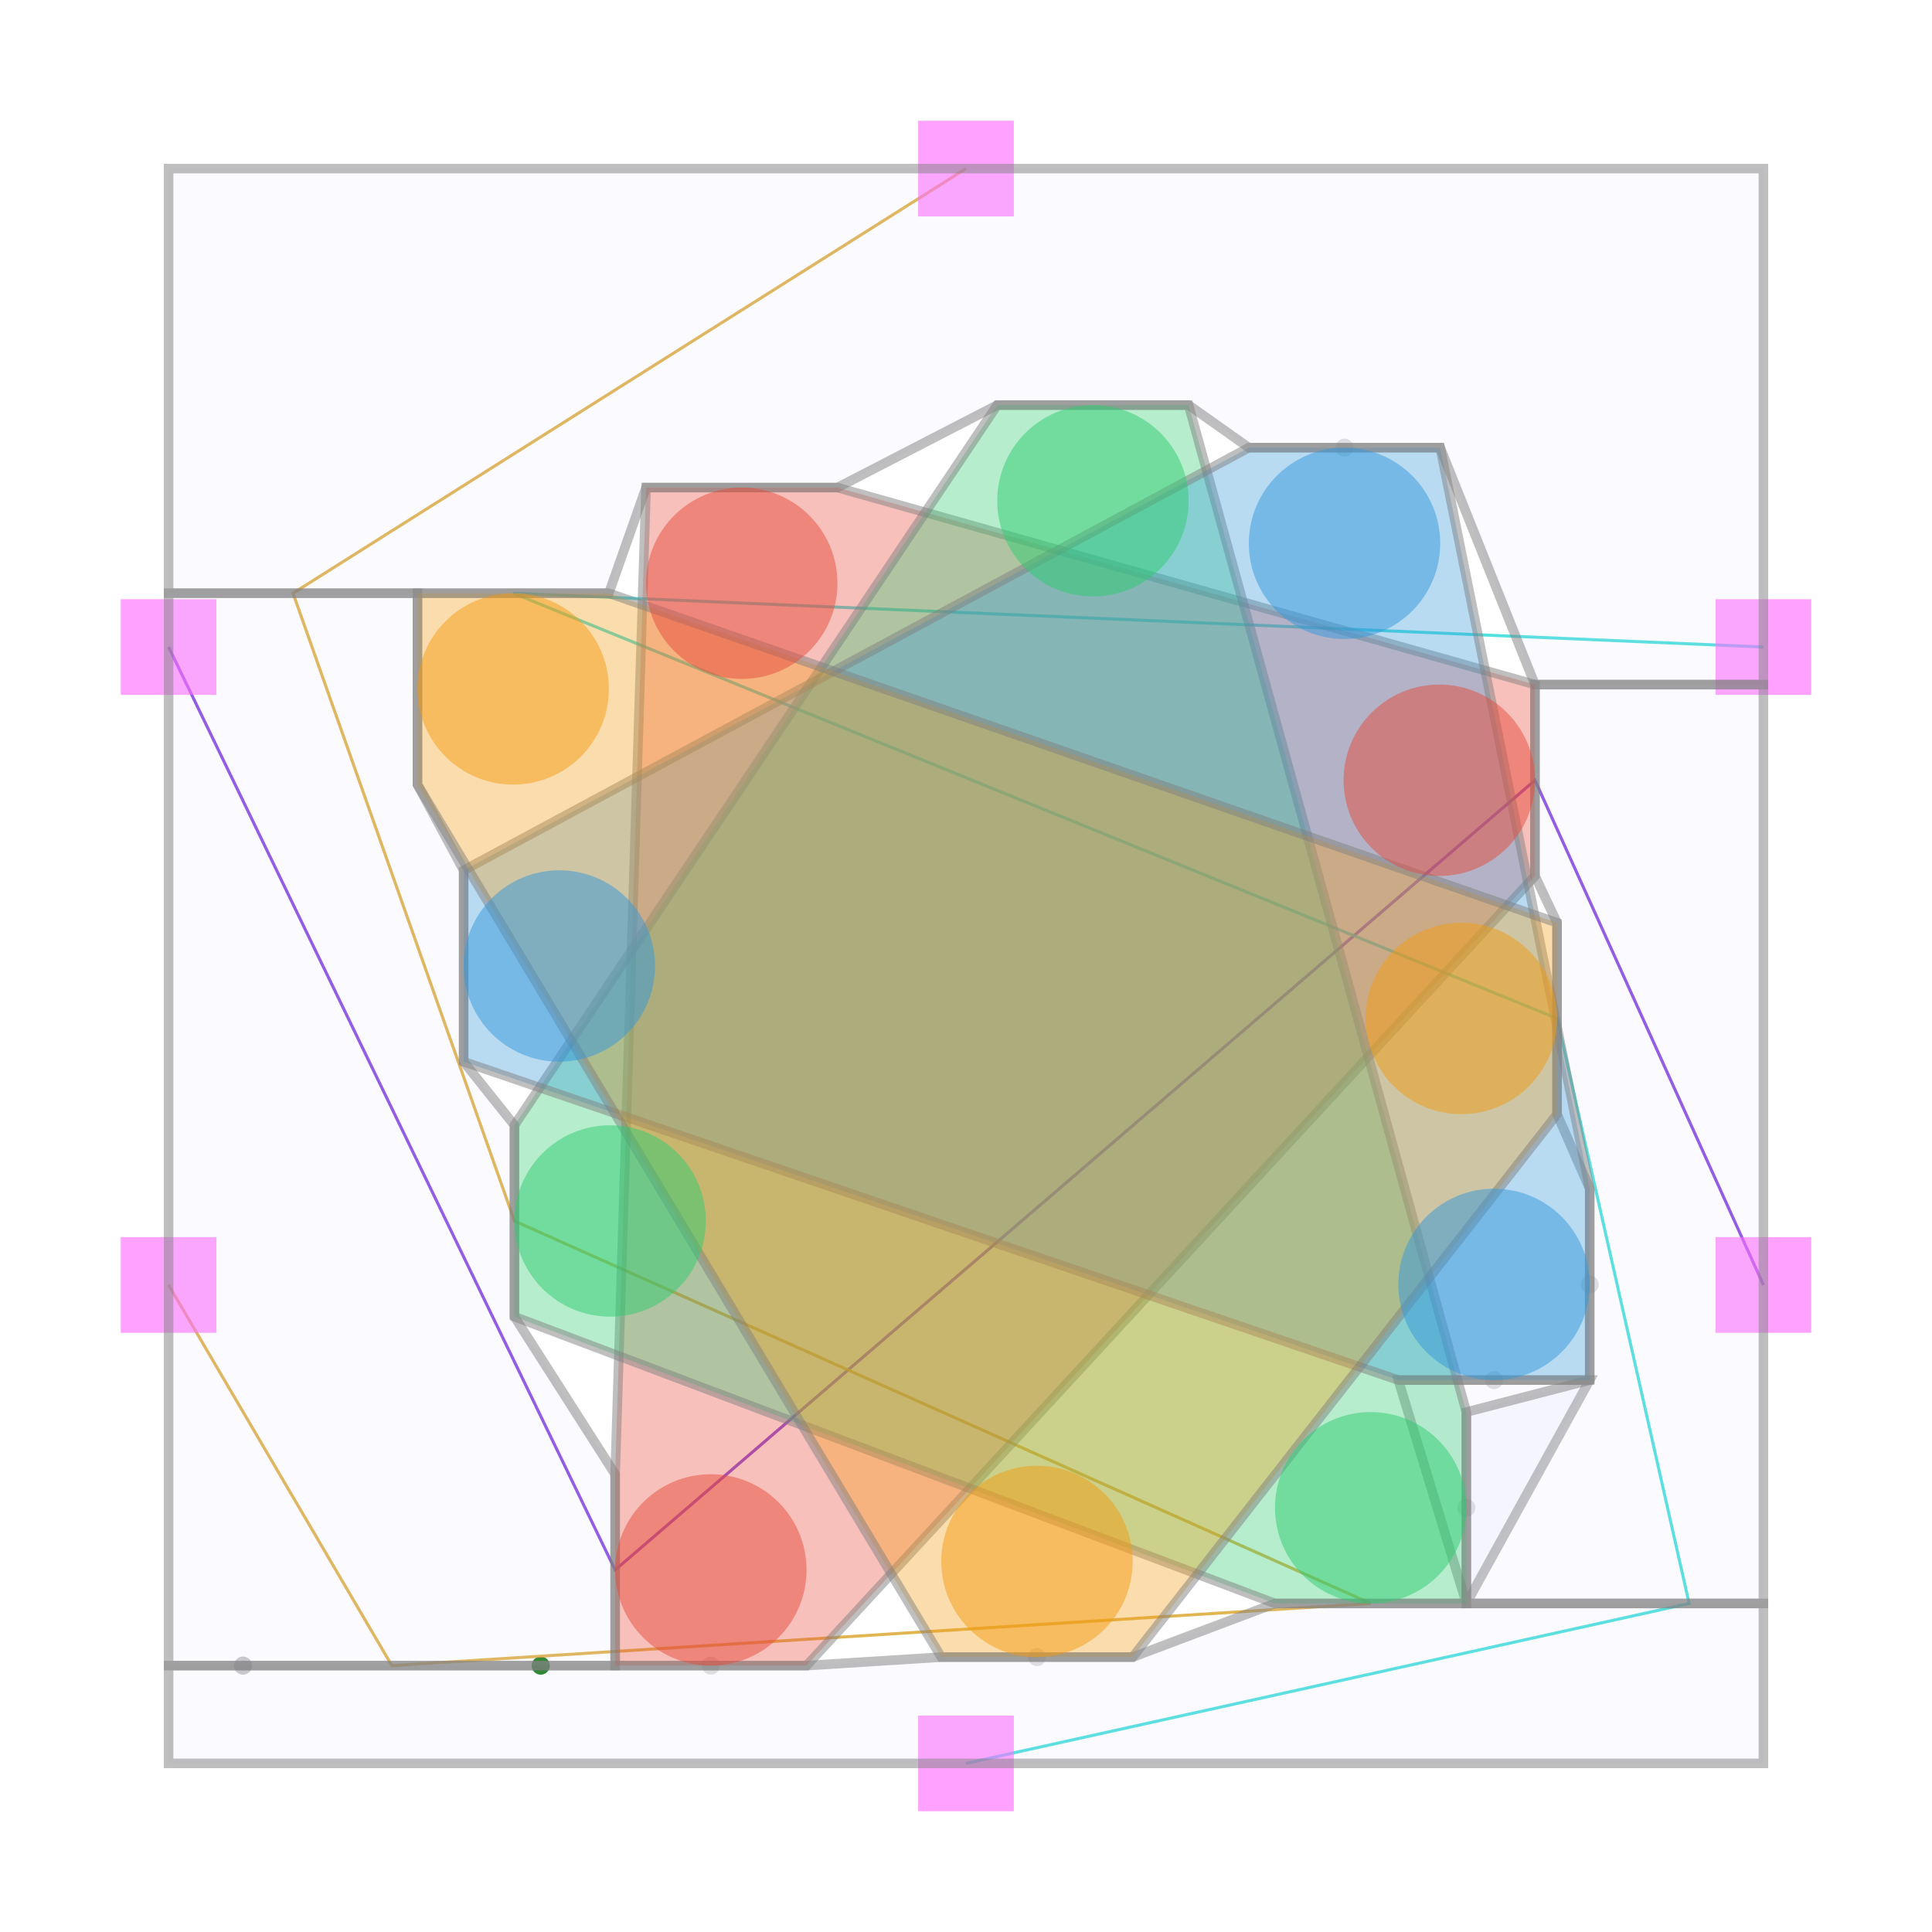
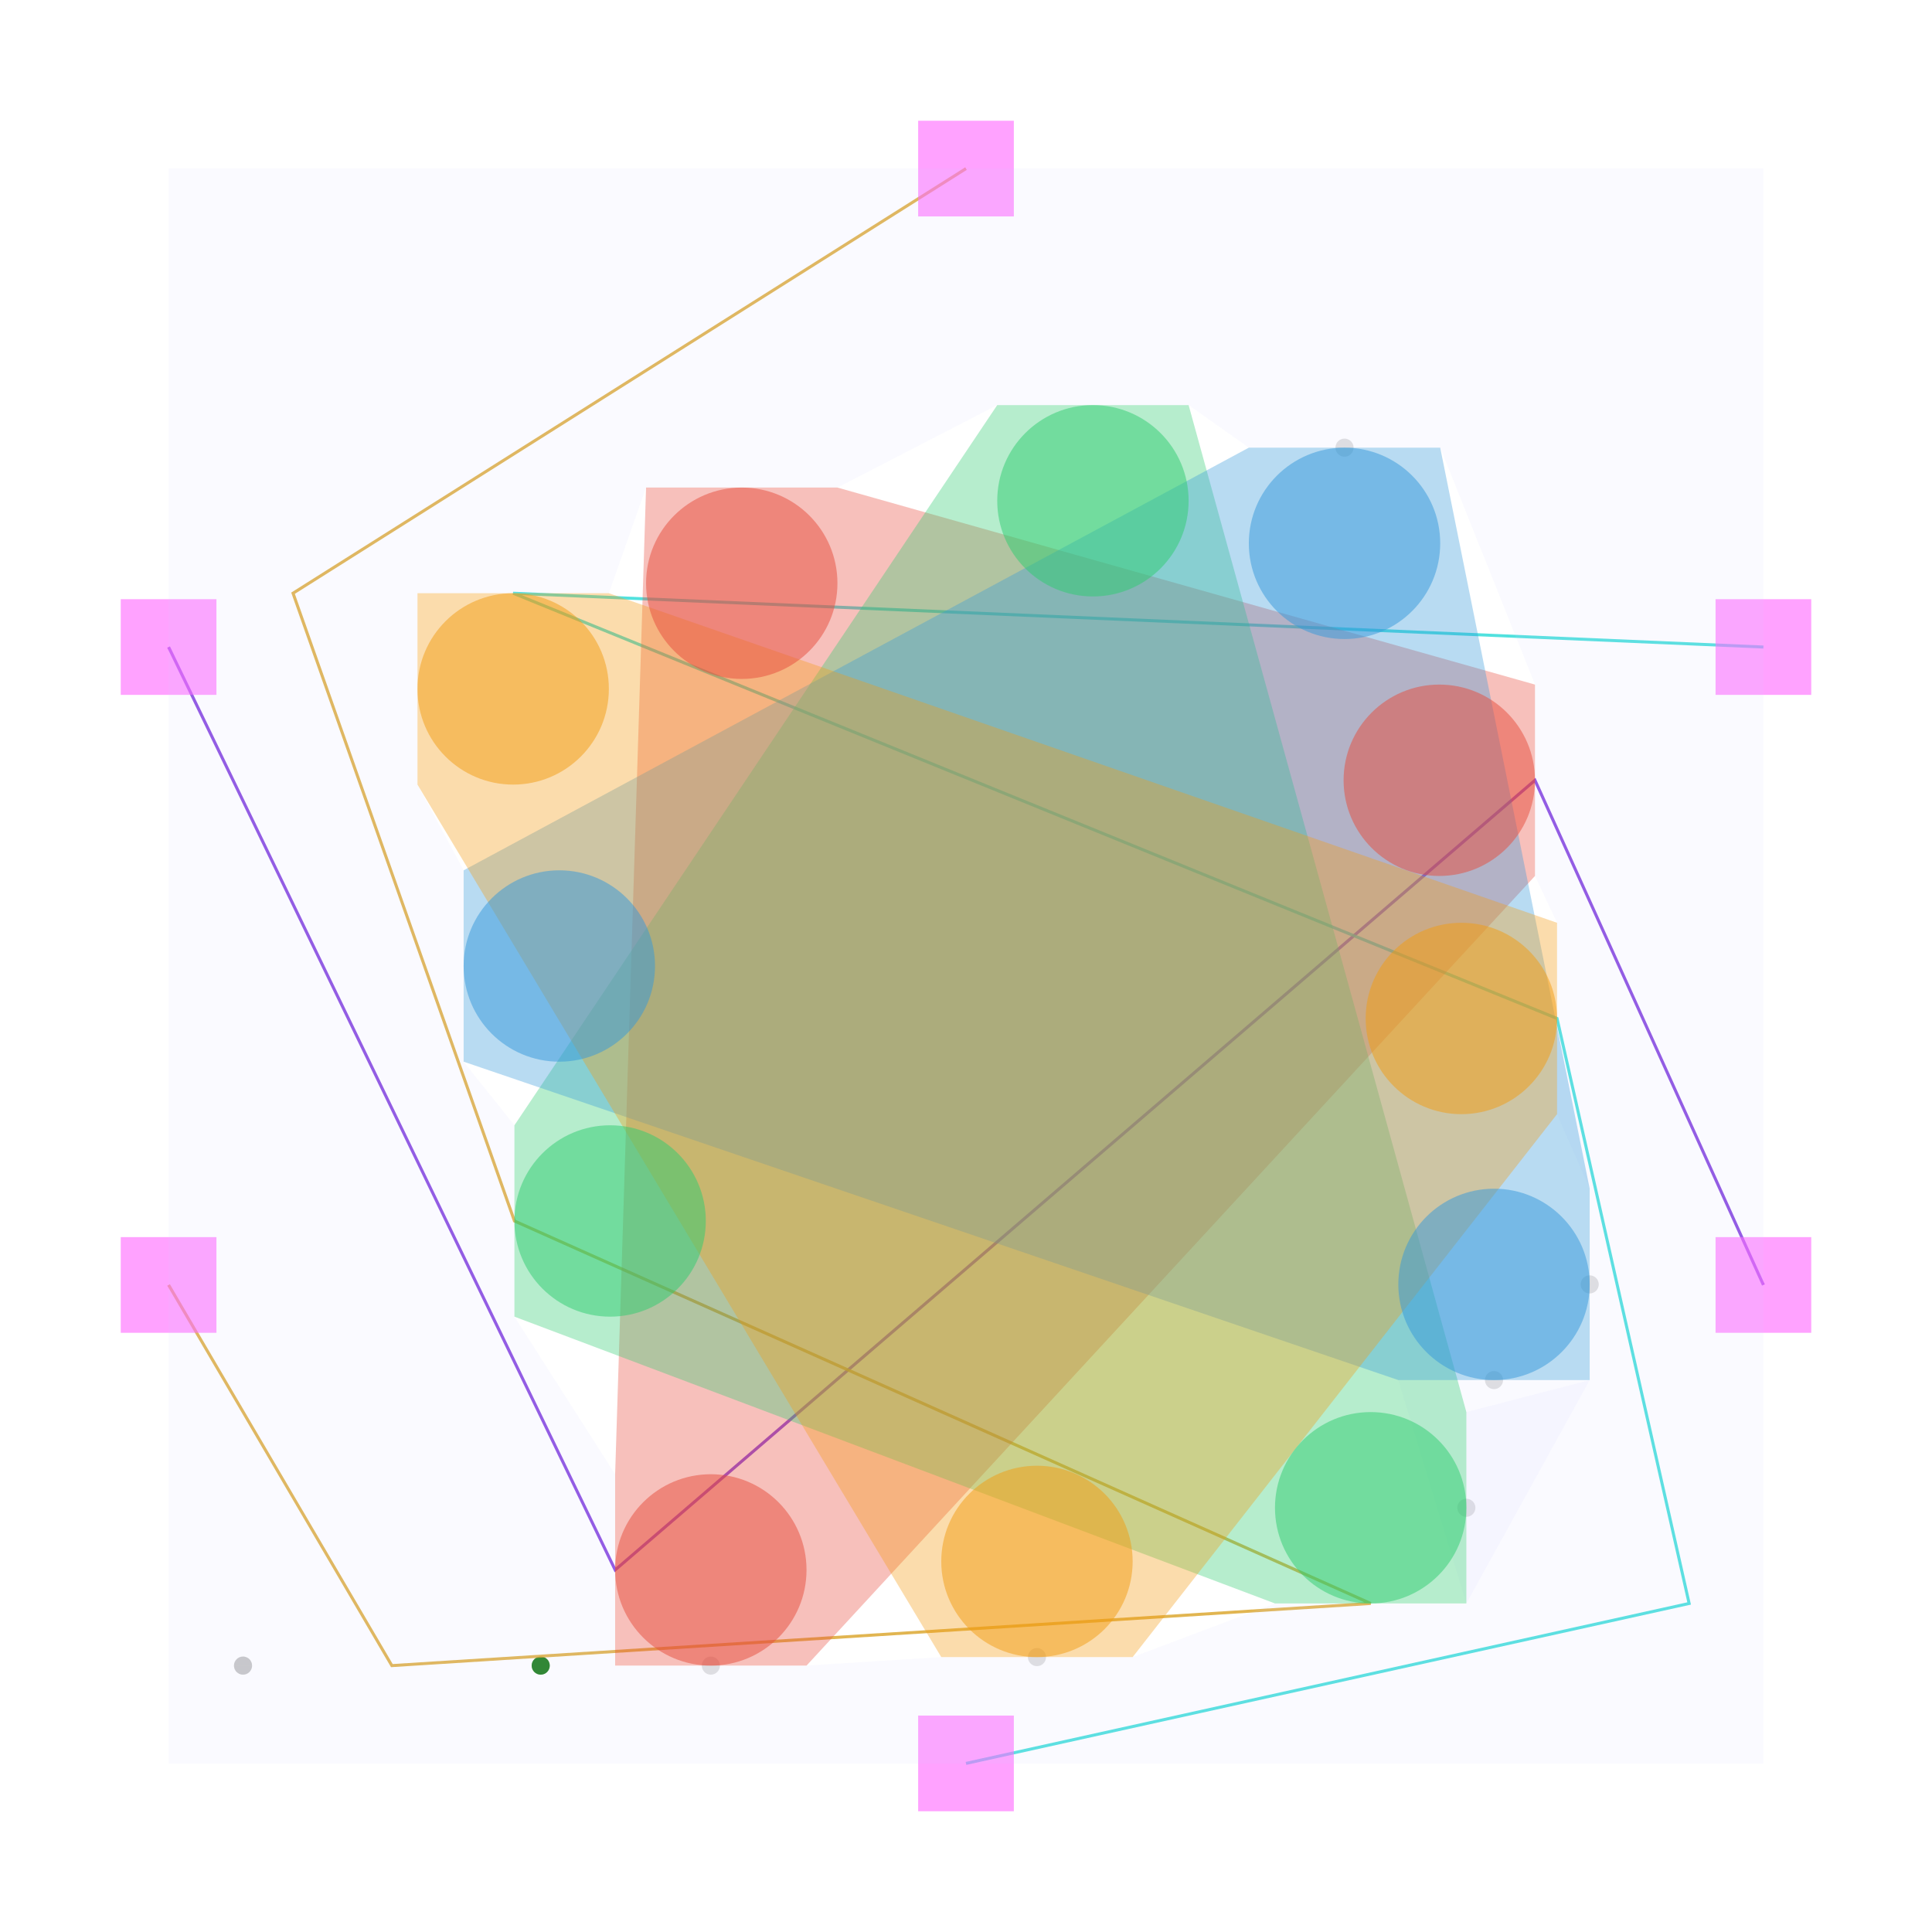
<svg xmlns="http://www.w3.org/2000/svg" width="640" height="640" viewBox="0 0 640 640">
  <rect width="100%" height="100%" fill="white" />
  <g>
    <circle data-type="point" data-label="via:B-L_2 g: 0.07 h: 1.00 f: 0.62" data-x="-1.3333333333333333" data-y="-2.1933949999999998" cx="179.119" cy="551.755" r="3" fill="green" />
  </g>
  <g>
    <circle data-type="point" data-label="via:B-L_2 g: 0.07 h: 1.00 f: 0.62" data-x="-1.3333333333333333" data-y="-2.1933949999999998" cx="179.119" cy="551.755" r="3" fill="rgba(128, 128, 128, 0.25)" />
  </g>
  <g>
    <circle data-type="point" data-label="via:B-L_0 g: 0.10 h: 1.00 f: 0.66" data-x="-2.2666666666666666" data-y="-2.1933949999999998" cx="80.503" cy="551.755" r="3" fill="rgba(128, 128, 128, 0.25)" />
  </g>
  <g>
    <circle data-type="point" data-label="via:B-L_0 g: 0.10 h: 1.00 f: 0.66" data-x="-2.2666666666666666" data-y="-2.1933949999999998" cx="80.503" cy="551.755" r="3" fill="rgba(128, 128, 128, 0.25)" />
  </g>
  <g>
    <circle data-type="point" data-label="via:Net5-R g: 0.07 h: 2.00 f: 1.17" data-x="1.5687170000000001" data-y="-1.698536" cx="485.751" cy="499.468" r="3" fill="rgba(128, 128, 128, 0.25)" />
  </g>
  <g>
    <circle data-type="point" data-label="via:Net7-R g: 0.07 h: 2.00 f: 1.17" data-x="1.955408" data-y="-0.998198" cx="526.609" cy="425.47" r="3" fill="rgba(128, 128, 128, 0.25)" />
  </g>
  <g>
    <circle data-type="point" data-label="via:Net7-T g: 0.07 h: 2.00 f: 1.17" data-x="1.186721" data-y="1.62508" cx="445.389" cy="148.293" r="3" fill="rgba(128, 128, 128, 0.25)" />
  </g>
  <g>
    <circle data-type="point" data-label="via:Net6-B g: 0.07 h: 2.00 f: 1.17" data-x="-0.8" data-y="-2.1933949999999998" cx="235.472" cy="551.755" r="3" fill="rgba(128, 128, 128, 0.25)" />
  </g>
  <g>
    <circle data-type="point" data-label="via:Net8-B g: 0.07 h: 2.00 f: 1.17" data-x="0.22245699999999996" data-y="-2.166711" cx="343.505" cy="548.936" r="3" fill="rgba(128, 128, 128, 0.25)" />
  </g>
  <g>
    <circle data-type="point" data-label="via:Net7-B g: 0.10 h: 2.00 f: 1.21" data-x="1.655408" data-y="-1.298198" cx="494.911" cy="457.168" r="3" fill="rgba(128, 128, 128, 0.25)" />
  </g>
  <g>
    <polyline data-points="-2.5,1 -1.1,-1.893395 1.7838340000000001,0.582296 2.5,-0.9999999999999998" data-type="line" data-label="" points="55.849,214.34 203.774,520.057 508.481,258.474 584.151,425.66" fill="none" stroke="hsla(265, 70%, 50%, 0.8)" stroke-width="1px" />
  </g>
  <g>
    <polyline data-points="0,-2.5 2.26717925,-1.998536 1.853029,-0.164505 -1.419706,1.168747 2.5,1" data-type="line" data-label="" points="320,584.151 559.551,531.166 515.792,337.382 169.993,196.51 584.151,214.34" fill="none" stroke="hsla(179, 70%, 50%, 0.8)" stroke-width="1px" />
  </g>
  <g>
    <polyline data-points="0,2.5 -2.109853,1.168747 -1.415754,-0.799377 1.268717,-1.998536 -1.8,-2.1933949999999998 -2.5,-0.9999999999999998" data-type="line" data-label="" points="320,55.849 97.072,196.51 170.411,404.462 454.053,531.166 129.811,551.755 55.849,425.66" fill="none" stroke="hsla(42, 70%, 50%, 0.8)" stroke-width="1px" />
  </g>
  <g>
    <rect data-type="rect" data-label="" data-x="-2.5" data-y="1" x="40" y="198.491" width="31.698" height="31.698" fill="rgba(255, 100, 255, 0.6)" stroke="black" stroke-width="0.009" />
  </g>
  <g>
    <rect data-type="rect" data-label="" data-x="2.5" data-y="-1" x="568.302" y="409.811" width="31.698" height="31.698" fill="rgba(255, 100, 255, 0.6)" stroke="black" stroke-width="0.009" />
  </g>
  <g>
    <rect data-type="rect" data-label="" data-x="0" data-y="2.5" x="304.151" y="40" width="31.698" height="31.698" fill="rgba(255, 100, 255, 0.6)" stroke="black" stroke-width="0.009" />
  </g>
  <g>
    <rect data-type="rect" data-label="" data-x="-2.5" data-y="-1" x="40" y="409.811" width="31.698" height="31.698" fill="rgba(255, 100, 255, 0.6)" stroke="black" stroke-width="0.009" />
  </g>
  <g>
    <rect data-type="rect" data-label="" data-x="0" data-y="-2.5" x="304.151" y="568.302" width="31.698" height="31.698" fill="rgba(255, 100, 255, 0.6)" stroke="black" stroke-width="0.009" />
  </g>
  <g>
    <rect data-type="rect" data-label="" data-x="2.5" data-y="1" x="568.302" y="198.491" width="31.698" height="31.698" fill="rgba(255, 100, 255, 0.6)" stroke="black" stroke-width="0.009" />
  </g>
  <g>
-     <polygon data-type="polygon" data-label="" data-points="-2.5,2.5 2.5,2.5 2.5,0.882296 1.7838340000000001,0.882296 1.486721,1.62508 0.8867209999999999,1.62508 0.697934,1.758567 0.09793400000000002,1.758567 -0.403066,1.5 -1.003066,1.5 -1.1197059999999999,1.168747 -1.719706,1.168747 -1.719706,1.168747 -2.5,1.168747" points="55.849,55.849 584.151,55.849 584.151,226.776 508.481,226.776 477.088,148.293 413.691,148.293 393.744,134.189 330.348,134.189 277.412,161.509 214.016,161.509 201.691,196.51 138.295,196.51 138.295,196.51 55.849,196.51" fill="rgba(200, 200, 255, 0.1)" stroke="rgba(128, 128, 128, 0.5)" stroke-width="3.17" />
+     <polygon data-type="polygon" data-label="" data-points="-2.5,2.5 2.5,2.5 2.5,0.882296 1.7838340000000001,0.882296 1.486721,1.62508 0.8867209999999999,1.62508 0.697934,1.758567 0.09793400000000002,1.758567 -0.403066,1.5 -1.003066,1.5 -1.1197059999999999,1.168747 -1.719706,1.168747 -1.719706,1.168747 -2.5,1.168747" points="55.849,55.849 584.151,55.849 584.151,226.776 508.481,226.776 477.088,148.293 413.691,148.293 393.744,134.189 330.348,134.189 277.412,161.509 214.016,161.509 201.691,196.51 138.295,196.51 138.295,196.51 55.849,196.51" fill="rgba(200, 200, 255, 0.1)" stroke="black" stroke-width="0.009" />
  </g>
  <g>
-     <polygon data-type="polygon" data-label="" data-points="-2.5,-2.5 2.5,-2.5 2.5,-1.998536 1.5687170000000001,-1.998536 1.955408,-1.298198 1.355408,-1.298198 1.5687170000000001,-1.998536 0.968717,-1.998536 0.522457,-2.166711 -0.077543,-2.166711 -0.5,-2.1933949999999998 -1.1,-2.1933949999999998 -1.1,-2.1933949999999998 -2.5,-2.1933949999999998" points="55.849,584.151 584.151,584.151 584.151,531.166 485.751,531.166 526.609,457.168 463.213,457.168 485.751,531.166 422.355,531.166 375.203,548.936 311.807,548.936 267.17,551.755 203.774,551.755 203.774,551.755 55.849,551.755" fill="rgba(200, 200, 255, 0.1)" stroke="rgba(128, 128, 128, 0.5)" stroke-width="3.17" />
+     <polygon data-type="polygon" data-label="" data-points="-2.5,-2.5 2.5,-2.5 2.5,-1.998536 1.5687170000000001,-1.998536 1.955408,-1.298198 1.355408,-1.298198 1.5687170000000001,-1.998536 0.968717,-1.998536 0.522457,-2.166711 -0.077543,-2.166711 -0.5,-2.1933949999999998 -1.1,-2.1933949999999998 -1.1,-2.1933949999999998 -2.5,-2.1933949999999998" points="55.849,584.151 584.151,584.151 584.151,531.166 485.751,531.166 526.609,457.168 463.213,457.168 485.751,531.166 422.355,531.166 375.203,548.936 311.807,548.936 267.17,551.755 203.774,551.755 203.774,551.755 55.849,551.755" fill="rgba(200, 200, 255, 0.1)" stroke="black" stroke-width="0.009" />
  </g>
  <g>
-     <polygon data-type="polygon" data-label="" data-points="-2.5,-2.1933949999999998 -1.1,-2.1933949999999998 -1.1,-2.1933949999999998 -1.1,-1.593395 -1.415754,-1.099377 -1.415754,-0.499377 -1.575,-0.3 -1.575,0.3 -1.719706,0.5687470000000001 -1.719706,1.168747 -2.5,1.168747" points="55.849,551.755 203.774,551.755 203.774,551.755 203.774,488.359 170.411,436.161 170.411,372.764 153.585,351.698 153.585,288.302 138.295,259.906 138.295,196.51 55.849,196.51" fill="rgba(200, 200, 255, 0.1)" stroke="rgba(128, 128, 128, 0.5)" stroke-width="3.17" />
+     <polygon data-type="polygon" data-label="" data-points="-2.5,-2.1933949999999998 -1.1,-2.1933949999999998 -1.1,-2.1933949999999998 -1.1,-1.593395 -1.415754,-1.099377 -1.415754,-0.499377 -1.575,-0.3 -1.575,0.3 -1.719706,0.5687470000000001 -1.719706,1.168747 -2.5,1.168747" points="55.849,551.755 203.774,551.755 203.774,551.755 203.774,488.359 170.411,436.161 170.411,372.764 153.585,351.698 153.585,288.302 138.295,259.906 138.295,196.51 55.849,196.51" fill="rgba(200, 200, 255, 0.1)" stroke="black" stroke-width="0.009" />
  </g>
  <g>
-     <polygon data-type="polygon" data-label="" data-points="2.5,-1.998536 1.5687170000000001,-1.998536 1.5687170000000001,-1.998536 1.5687170000000001,-1.398536 1.955408,-1.298198 1.955408,-0.6981980000000001 1.853029,-0.464505 1.853029,0.13549499999999998 1.7838340000000001,0.28229600000000005 1.7838340000000001,0.882296 2.5,0.882296" points="584.151,531.166 485.751,531.166 485.751,531.166 485.751,467.77 526.609,457.168 526.609,393.772 515.792,369.08 515.792,305.684 508.481,290.172 508.481,226.776 584.151,226.776" fill="rgba(200, 200, 255, 0.1)" stroke="rgba(128, 128, 128, 0.5)" stroke-width="3.17" />
+     <polygon data-type="polygon" data-label="" data-points="2.5,-1.998536 1.5687170000000001,-1.998536 1.5687170000000001,-1.998536 1.5687170000000001,-1.398536 1.955408,-1.298198 1.955408,-0.6981980000000001 1.853029,-0.464505 1.853029,0.13549499999999998 1.7838340000000001,0.28229600000000005 1.7838340000000001,0.882296 2.5,0.882296" points="584.151,531.166 485.751,531.166 485.751,531.166 485.751,467.77 526.609,457.168 526.609,393.772 515.792,369.08 515.792,305.684 508.481,290.172 508.481,226.776 584.151,226.776" fill="rgba(200, 200, 255, 0.1)" stroke="black" stroke-width="0.009" />
  </g>
  <g>
-     <polygon data-type="polygon" data-label="" data-points="-1.003066,1.5 -0.403066,1.5 1.7838340000000001,0.882296 1.7838340000000001,0.28229600000000005 -0.5,-2.1933949999999998 -1.1,-2.1933949999999998 -1.1,-2.1933949999999998 -1.1,-1.593395" points="214.016,161.509 277.412,161.509 508.481,226.776 508.481,290.172 267.17,551.755 203.774,551.755 203.774,551.755 203.774,488.359" fill="rgba(231, 76, 60, 0.35)" stroke="rgba(128, 128, 128, 0.5)" stroke-width="3.17" />
+     <polygon data-type="polygon" data-label="" data-points="-1.003066,1.5 -0.403066,1.5 1.7838340000000001,0.882296 1.7838340000000001,0.28229600000000005 -0.5,-2.1933949999999998 -1.1,-2.1933949999999998 -1.1,-2.1933949999999998 -1.1,-1.593395" points="214.016,161.509 277.412,161.509 508.481,226.776 508.481,290.172 267.17,551.755 203.774,551.755 203.774,551.755 203.774,488.359" fill="rgba(231, 76, 60, 0.35)" stroke="black" stroke-width="0.009" />
  </g>
  <g>
-     <polygon data-type="polygon" data-label="" data-points="0.09793400000000002,1.758567 0.697934,1.758567 1.5687170000000001,-1.398536 1.5687170000000001,-1.998536 1.5687170000000001,-1.998536 0.968717,-1.998536 -1.415754,-1.099377 -1.415754,-0.499377" points="330.348,134.189 393.744,134.189 485.751,467.77 485.751,531.166 485.751,531.166 422.355,531.166 170.411,436.161 170.411,372.764" fill="rgba(46, 204, 113, 0.35)" stroke="rgba(128, 128, 128, 0.5)" stroke-width="3.17" />
+     <polygon data-type="polygon" data-label="" data-points="0.09793400000000002,1.758567 0.697934,1.758567 1.5687170000000001,-1.398536 1.5687170000000001,-1.998536 1.5687170000000001,-1.998536 0.968717,-1.998536 -1.415754,-1.099377 -1.415754,-0.499377" points="330.348,134.189 393.744,134.189 485.751,467.77 485.751,531.166 485.751,531.166 422.355,531.166 170.411,436.161 170.411,372.764" fill="rgba(46, 204, 113, 0.35)" stroke="black" stroke-width="0.009" />
  </g>
  <g>
-     <polygon data-type="polygon" data-label="" data-points="0.8867209999999999,1.62508 1.486721,1.62508 1.955408,-0.6981980000000001 1.955408,-1.298198 1.955408,-1.298198 1.355408,-1.298198 -1.575,-0.3 -1.575,0.3" points="413.691,148.293 477.088,148.293 526.609,393.772 526.609,457.168 526.609,457.168 463.213,457.168 153.585,351.698 153.585,288.302" fill="rgba(52, 152, 219, 0.35)" stroke="rgba(128, 128, 128, 0.5)" stroke-width="3.17" />
+     <polygon data-type="polygon" data-label="" data-points="0.8867209999999999,1.62508 1.486721,1.62508 1.955408,-0.6981980000000001 1.955408,-1.298198 1.955408,-1.298198 1.355408,-1.298198 -1.575,-0.3 -1.575,0.3" points="413.691,148.293 477.088,148.293 526.609,393.772 526.609,457.168 526.609,457.168 463.213,457.168 153.585,351.698 153.585,288.302" fill="rgba(52, 152, 219, 0.35)" stroke="black" stroke-width="0.009" />
  </g>
  <g>
-     <polygon data-type="polygon" data-label="" data-points="-1.719706,1.168747 -1.1197059999999999,1.168747 1.853029,0.13549499999999998 1.853029,-0.464505 0.522457,-2.166711 -0.077543,-2.166711 -1.719706,0.5687470000000001 -1.719706,1.168747" points="138.295,196.51 201.691,196.51 515.792,305.684 515.792,369.08 375.203,548.936 311.807,548.936 138.295,259.906 138.295,196.51" fill="rgba(243, 156, 18, 0.35)" stroke="rgba(128, 128, 128, 0.5)" stroke-width="3.17" />
+     <polygon data-type="polygon" data-label="" data-points="-1.719706,1.168747 -1.1197059999999999,1.168747 1.853029,0.13549499999999998 1.853029,-0.464505 0.522457,-2.166711 -0.077543,-2.166711 -1.719706,0.5687470000000001 -1.719706,1.168747" points="138.295,196.51 201.691,196.51 515.792,305.684 515.792,369.08 375.203,548.936 311.807,548.936 138.295,259.906 138.295,196.51" fill="rgba(243, 156, 18, 0.35)" stroke="black" stroke-width="0.009" />
  </g>
  <circle data-type="circle" data-label="" data-x="1.483834" data-y="0.582296" cx="476.782" cy="258.474" r="31.698" fill="rgba(231, 76, 60, 0.5)" stroke="black" stroke-width="0.009" />
  <circle data-type="circle" data-label="" data-x="-0.8" data-y="-1.893395" cx="235.472" cy="520.057" r="31.698" fill="rgba(231, 76, 60, 0.5)" stroke="black" stroke-width="0.009" />
  <circle data-type="circle" data-label="" data-x="-0.703066" data-y="1.2" cx="245.714" cy="193.208" r="31.698" fill="rgba(231, 76, 60, 0.5)" stroke="black" stroke-width="0.009" />
  <circle data-type="circle" data-label="" data-x="1.268717" data-y="-1.698536" cx="454.053" cy="499.468" r="31.698" fill="rgba(46, 204, 113, 0.5)" stroke="black" stroke-width="0.009" />
  <circle data-type="circle" data-label="" data-x="-1.115754" data-y="-0.799377" cx="202.109" cy="404.462" r="31.698" fill="rgba(46, 204, 113, 0.5)" stroke="black" stroke-width="0.009" />
  <circle data-type="circle" data-label="" data-x="0.397934" data-y="1.458567" cx="362.046" cy="165.887" r="31.698" fill="rgba(46, 204, 113, 0.5)" stroke="black" stroke-width="0.009" />
  <circle data-type="circle" data-label="" data-x="1.186721" data-y="1.32508" cx="445.389" cy="179.992" r="31.698" fill="rgba(52, 152, 219, 0.5)" stroke="black" stroke-width="0.009" />
  <circle data-type="circle" data-label="" data-x="-1.275" data-y="0" cx="185.283" cy="320" r="31.698" fill="rgba(52, 152, 219, 0.5)" stroke="black" stroke-width="0.009" />
  <circle data-type="circle" data-label="" data-x="1.655408" data-y="-0.998198" cx="494.911" cy="425.47" r="31.698" fill="rgba(52, 152, 219, 0.5)" stroke="black" stroke-width="0.009" />
  <circle data-type="circle" data-label="" data-x="1.553029" data-y="-0.164505" cx="484.094" cy="337.382" r="31.698" fill="rgba(243, 156, 18, 0.5)" stroke="black" stroke-width="0.009" />
  <circle data-type="circle" data-label="" data-x="0.222457" data-y="-1.866711" cx="343.505" cy="517.237" r="31.698" fill="rgba(243, 156, 18, 0.5)" stroke="black" stroke-width="0.009" />
  <circle data-type="circle" data-label="" data-x="-1.419706" data-y="0.868747" cx="169.993" cy="228.208" r="31.698" fill="rgba(243, 156, 18, 0.5)" stroke="black" stroke-width="0.009" />
  <g id="crosshair" style="display: none">
    <line id="crosshair-h" y1="0" y2="640" stroke="#666" stroke-width="0.5" />
    <line id="crosshair-v" x1="0" x2="640" stroke="#666" stroke-width="0.5" />
    <text id="coordinates" font-family="monospace" font-size="12" fill="#666" />
  </g>
</svg>
